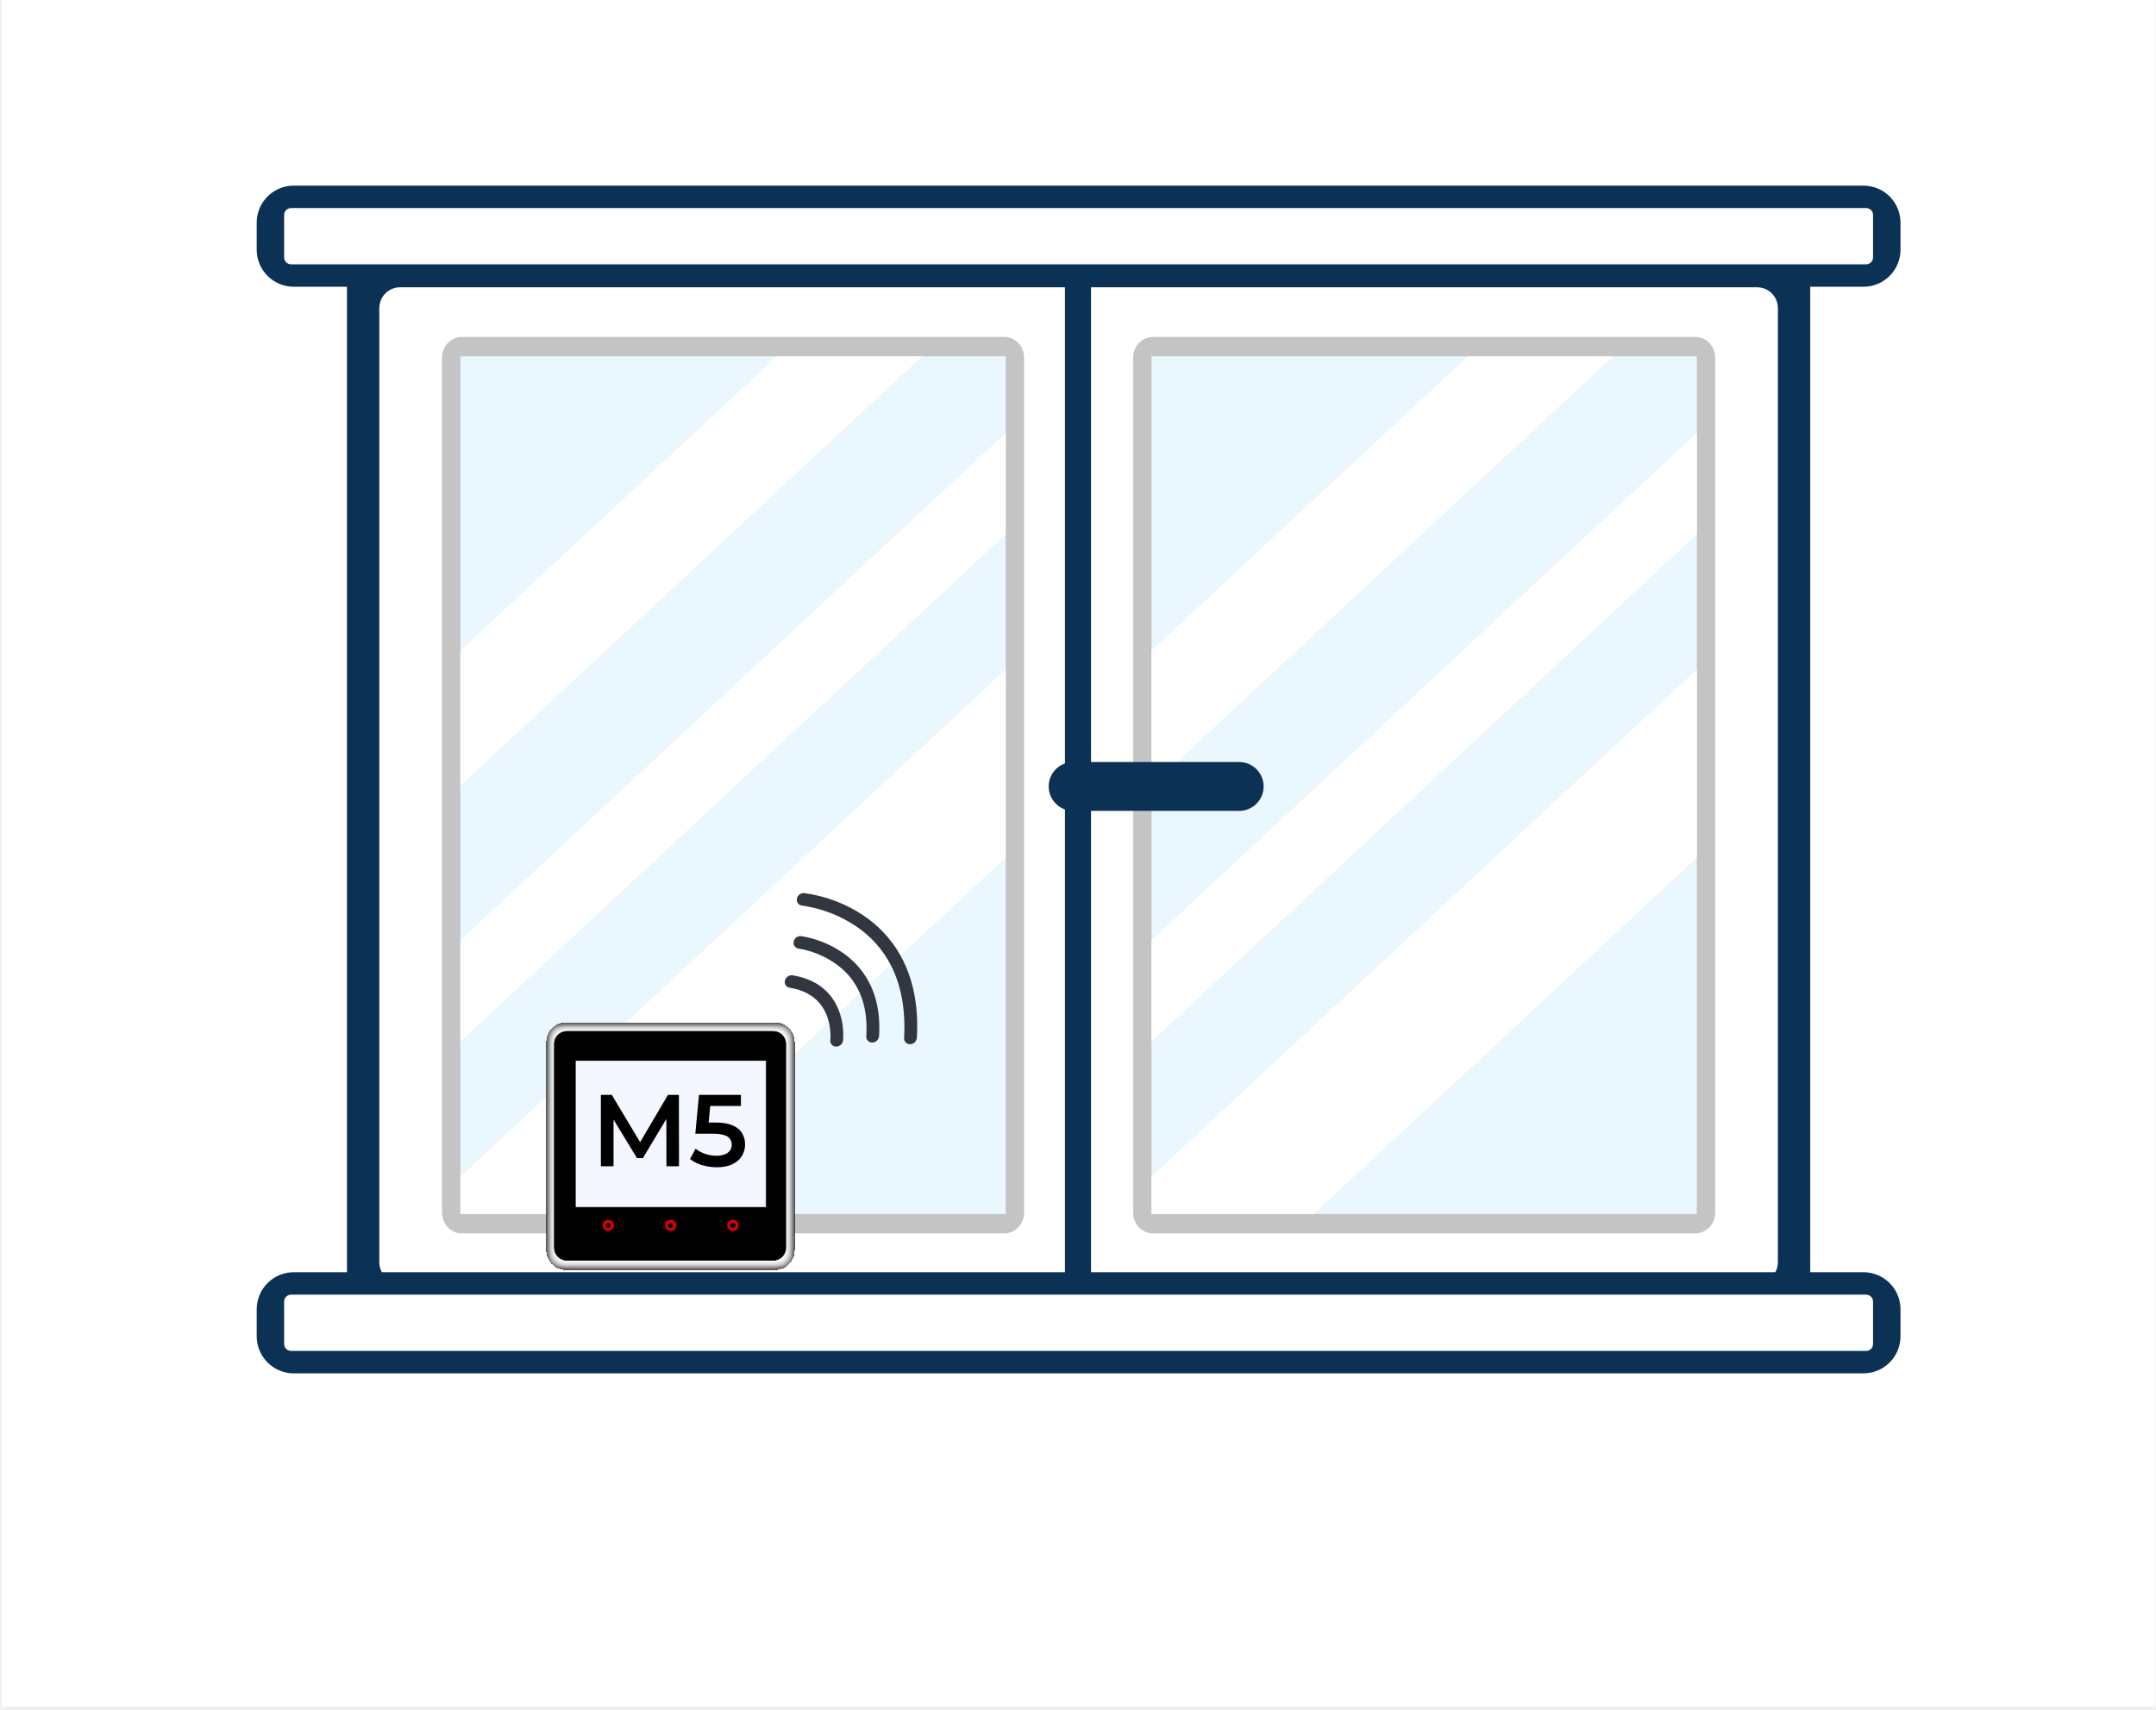
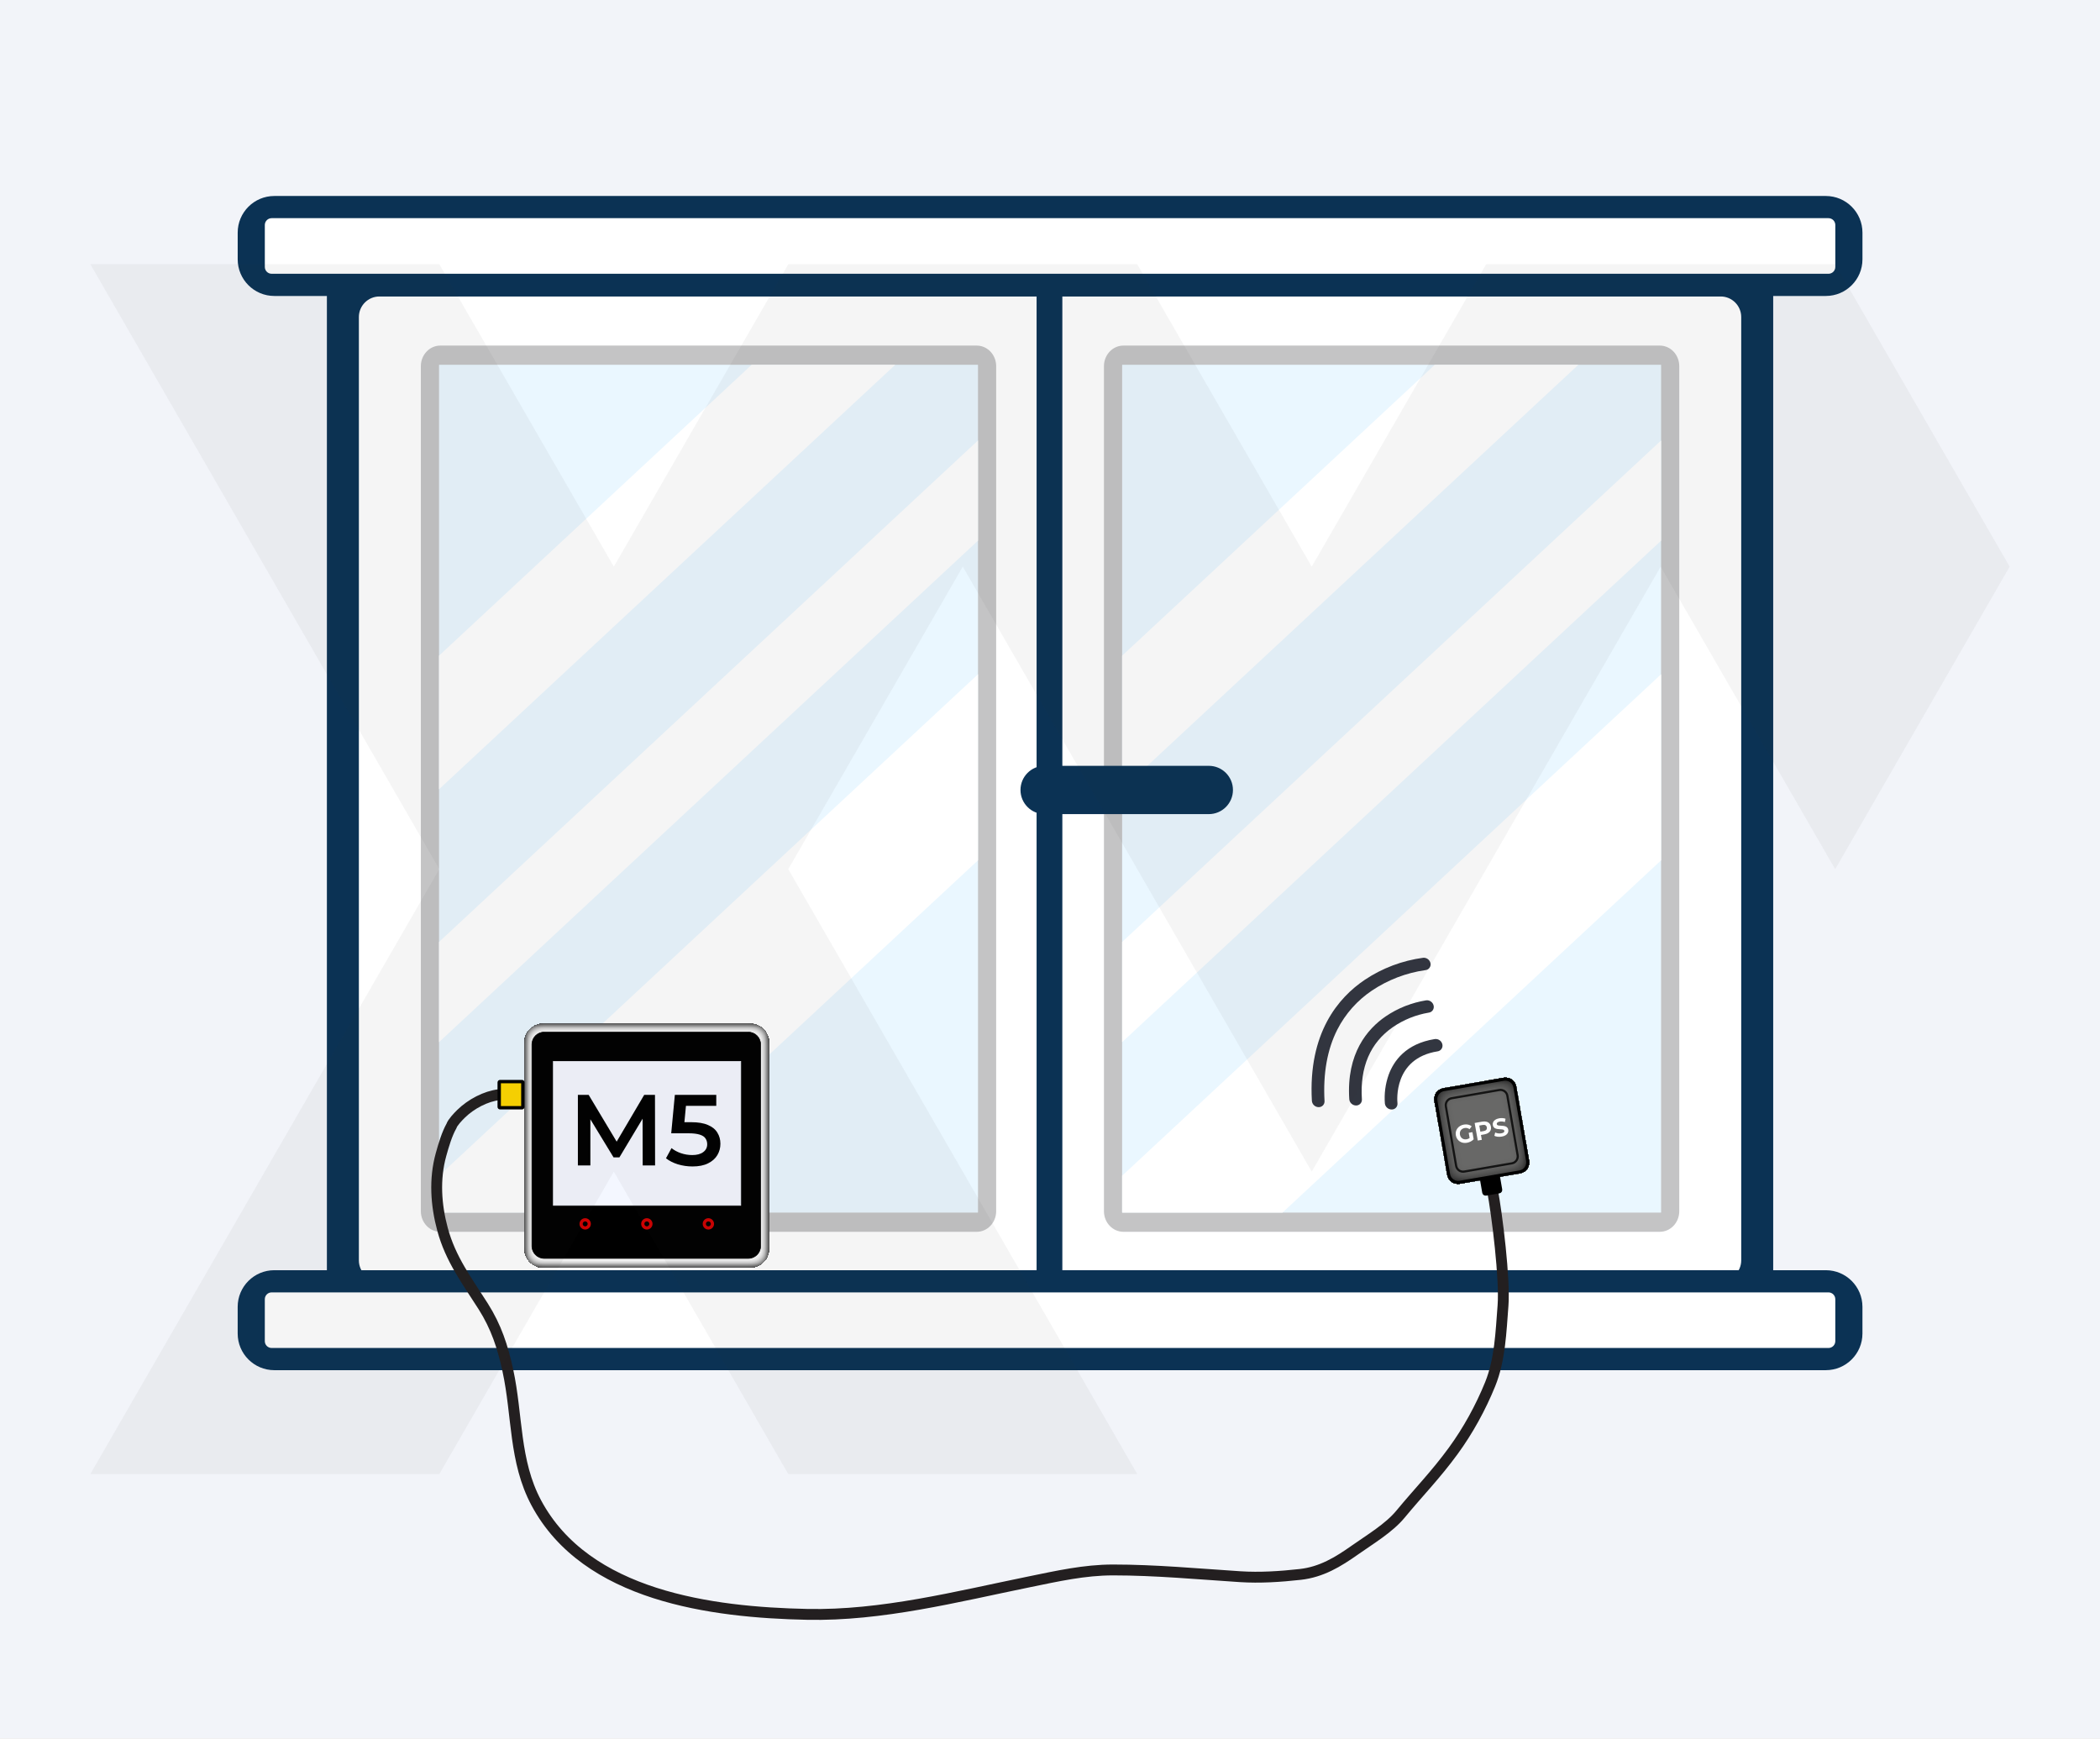
- <svg xmlns="http://www.w3.org/2000/svg" fill="none" height="525" viewBox="0 0 662 525" width="662">
-   <filter id="a" color-interpolation-filters="sRGB" filterUnits="userSpaceOnUse" height="75.779" width="76.031" x="167.859" y="314.095">
-     <feFlood flood-opacity="0" result="BackgroundImageFix" />
-     <feBlend in="SourceGraphic" in2="BackgroundImageFix" mode="normal" result="shape" />
-     <feColorMatrix in="SourceAlpha" result="hardAlpha" type="matrix" values="0 0 0 0 0 0 0 0 0 0 0 0 0 0 0 0 0 0 127 0" />
-     <feOffset />
-     <feGaussianBlur stdDeviation="1.404" />
-     <feComposite in2="hardAlpha" k2="-1" k3="1" operator="arithmetic" />
-     <feColorMatrix type="matrix" values="0 0 0 0 0 0 0 0 0 0 0 0 0 0 0 0 0 0 1 0" />
-     <feBlend in2="shape" mode="normal" result="effect1_innerShadow_35_571" />
-   </filter>
-   <path d="m.538 0h661.292v524.056h-661.292z" fill="#fff" />
-   <path d="m549.435 78.279h-436.51c-3.531 0-6.393 2.862-6.393 6.393v312.863c0 3.53 2.862 6.392 6.393 6.392h436.51c3.531 0 6.393-2.862 6.393-6.392v-312.863c0-3.531-2.862-6.393-6.393-6.393z" fill="#0b3254" />
-   <path d="m545.896 387.602v-292.997c0-3.531-2.862-6.393-6.393-6.393h-416.644c-3.531 0-6.393 2.862-6.393 6.393v292.997c0 3.53 2.862 6.392 6.393 6.392h416.644c3.531 0 6.393-2.862 6.393-6.392z" fill="#fff" />
-   <path d="m308.39 103.465h-166.612c-3.343 0-6.054 2.862-6.054 6.393v262.489c0 3.53 2.711 6.393 6.054 6.393h166.612c3.344 0 6.054-2.863 6.054-6.393v-262.489c0-3.531-2.71-6.393-6.054-6.393z" fill="#c4c4c5" />
-   <path d="m141.429 109.423h167.312c.034 0 .06.03.06.064v263.231c0 .036-.028.063-.06.063h-167.312c-.034 0-.06-.03-.06-.063v-263.231c0-.036.028-.064.06-.064z" fill="#eaf7ff" />
-   <g fill="#fff">
-     <path d="m283.099 109.423-141.734 131.861v-41.495l97.13-90.366z" />
-     <path d="m308.799 132.935v31.123l-167.434 155.771v-31.122z" />
-     <path d="m308.801 205.553v57.798l-117.621 109.43h-49.751c-.034 0-.06-.027-.06-.063v-11.392l167.432-155.771z" />
+ <svg xmlns="http://www.w3.org/2000/svg" width="4833" height="4000" viewBox="0 0 4833 4000" fill="none">
+   <rect width="4833" height="4000" fill="#F2F4F9" />
+   <path d="M4033.53 608.646H799.682C773.525 608.646 752.32 629.851 752.32 656.008V2973.82C752.32 2999.98 773.525 3021.18 799.682 3021.18H4033.53C4059.68 3021.18 4080.89 2999.98 4080.89 2973.82V656.008C4080.89 629.851 4059.68 608.646 4033.53 608.646Z" fill="#0B3254" />
+   <path d="M4007.3 2900.24V729.6C4007.3 703.443 3986.1 682.238 3959.94 682.238L873.274 682.238C847.117 682.238 825.913 703.443 825.913 729.6V2900.24C825.913 2926.39 847.117 2947.6 873.274 2947.6H3959.94C3986.1 2947.6 4007.3 2926.39 4007.3 2900.24Z" fill="white" />
+   <path d="M2247.76 795.232H1013.43C988.663 795.232 968.582 816.437 968.582 842.594V2787.22C968.582 2813.38 988.663 2834.58 1013.43 2834.58H2247.76C2272.53 2834.58 2292.61 2813.38 2292.61 2787.22V842.594C2292.61 816.437 2272.53 795.232 2247.76 795.232Z" fill="#C4C4C5" />
+   <path d="M1010.84 839.379H2250.36C2250.61 839.379 2250.81 839.598 2250.81 839.848V2789.97C2250.81 2790.24 2250.6 2790.44 2250.36 2790.44H1010.84C1010.59 2790.44 1010.4 2790.22 1010.4 2789.97V839.848C1010.4 839.582 1010.61 839.379 1010.84 839.379V839.379Z" fill="#EAF7FF" />
+   <path d="M2060.39 839.379L1010.37 1816.25V1508.84L1729.95 839.379H2060.39Z" fill="white" />
+   <path d="M2250.79 1013.56V1244.14L1010.37 2398.15V2167.59L2250.79 1013.56Z" fill="white" />
+   <path d="M2250.81 1551.54V1979.73L1379.42 2790.43H1010.84C1010.59 2790.43 1010.4 2790.23 1010.4 2789.96V2705.57L2250.81 1551.56V1551.54Z" fill="white" />
+   <path d="M3819.85 795.232H2585.52C2560.75 795.232 2540.67 816.437 2540.67 842.594V2787.22C2540.67 2813.38 2560.75 2834.58 2585.52 2834.58H3819.85C3844.62 2834.58 3864.7 2813.38 3864.7 2787.22V842.594C3864.7 816.437 3844.62 795.232 3819.85 795.232Z" fill="#C4C4C5" />
+   <path d="M2582.93 839.379H3822.45C3822.7 839.379 3822.9 839.598 3822.9 839.848V2789.97C3822.9 2790.24 3822.69 2790.44 3822.45 2790.44H2582.93C2582.68 2790.44 2582.49 2790.22 2582.49 2789.97V839.848C2582.49 839.582 2582.7 839.379 2582.93 839.379V839.379Z" fill="#EAF7FF" />
+   <path d="M3632.5 839.379L2582.49 1816.25V1508.84L3302.06 839.379H3632.5Z" fill="white" />
+   <path d="M3822.9 1013.56V1244.14L2582.49 2398.15V2167.59L3822.9 1013.56Z" fill="white" />
+   <path d="M3822.9 1551.54V1979.73L2951.51 2790.43H2582.93C2582.68 2790.43 2582.49 2790.23 2582.49 2789.96V2705.57L3822.9 1551.56V1551.54Z" fill="white" />
+   <path d="M3157.53 2279.39C3123.7 2302.05 3096.25 2332.97 3077.77 2369.23C3054.63 2414.75 3044.76 2470.1 3048.3 2533.66C3048.42 2535.52 3048.15 2537.37 3047.51 2539.11C3046.87 2540.85 3045.87 2542.43 3044.57 2543.76C3043.28 2545.08 3041.72 2546.12 3039.99 2546.8C3038.27 2547.49 3036.42 2547.8 3034.56 2547.73C3030.66 2547.65 3026.92 2546.12 3024.08 2543.43C3021.24 2540.75 3019.5 2537.1 3019.2 2533.22C3010.37 2376.64 3080.49 2295.39 3140.88 2254.77C3181.22 2227.8 3227.27 2210.42 3275.51 2203.98C3279.39 2203.69 3283.26 2204.85 3286.35 2207.24C3289.44 2209.64 3291.53 2213.09 3292.22 2216.92C3292.55 2218.75 3292.49 2220.62 3292.05 2222.42C3291.61 2224.22 3290.8 2225.91 3289.66 2227.37C3288.53 2228.83 3287.1 2230.04 3285.47 2230.91C3283.84 2231.79 3282.04 2232.31 3280.19 2232.45C3236.23 2238.72 3194.32 2254.75 3157.53 2279.39V2279.39Z" fill="#323640" />
+   <path d="M3216.16 2538.29C3216.39 2540.13 3216.23 2542 3215.7 2543.77C3215.16 2545.55 3214.26 2547.19 3213.05 2548.59C3211.85 2549.99 3210.36 2551.12 3208.68 2551.9C3207 2552.69 3205.18 2553.12 3203.32 2553.16C3199.42 2553.28 3195.61 2551.94 3192.63 2549.41C3189.65 2546.87 3187.71 2543.33 3187.2 2539.47C3185.4 2517.02 3188.36 2494.47 3195.88 2473.31C3207.38 2441.69 3235.15 2401.72 3301.93 2391.07C3304.01 2390.76 3306.13 2390.88 3308.17 2391.42C3310.2 2391.96 3312.11 2392.91 3313.77 2394.21C3316.6 2396.39 3318.6 2399.48 3319.43 2402.94C3319.89 2404.75 3319.97 2406.62 3319.66 2408.45C3319.35 2410.28 3318.66 2412.02 3317.64 2413.56C3316.61 2415.1 3315.27 2416.41 3313.71 2417.41C3312.14 2418.4 3310.39 2419.05 3308.55 2419.32C3206.16 2435.57 3215.68 2534.06 3216.16 2538.29Z" fill="#323640" />
+   <path d="M3120.73 2543.9C3116.83 2543.85 3113.08 2542.34 3110.22 2539.68C3107.35 2537.01 3105.58 2533.39 3105.26 2529.5C3098.39 2424.08 3146.96 2367.69 3188.91 2338.95C3216.94 2319.9 3248.85 2307.25 3282.4 2301.88C3286.27 2301.46 3290.17 2302.51 3293.33 2304.81C3296.49 2307.11 3298.68 2310.5 3299.47 2314.31C3299.86 2316.13 3299.87 2318 3299.49 2319.82C3299.12 2321.63 3298.37 2323.34 3297.29 2324.85C3296.21 2326.35 3294.83 2327.61 3293.23 2328.54C3291.63 2329.48 3289.85 2330.07 3288.01 2330.28C3258.49 2335.26 3230.45 2346.56 3205.8 2363.4C3153.47 2399.58 3129.48 2455.6 3134.31 2529.68C3134.46 2531.53 3134.21 2533.39 3133.59 2535.14C3132.96 2536.89 3131.98 2538.48 3130.7 2539.82C3129.42 2541.16 3127.87 2542.21 3126.16 2542.92C3124.44 2543.62 3122.59 2543.96 3120.73 2543.9V2543.9Z" fill="#323640" />
+   <path d="M4201.93 2922.94H631.351C584.765 2922.94 547 2960.7 547 3007.29V3068.66C547 3115.24 584.765 3153.01 631.351 3153.01H4201.93C4248.51 3153.01 4286.28 3115.24 4286.28 3068.66V3007.29C4286.28 2960.7 4248.51 2922.94 4201.93 2922.94Z" fill="#0B3254" />
+   <path d="M4234.69 2989.73V3086.2C4234.69 3100.9 4222.77 3112.81 4208.07 3112.81H625.173C610.473 3112.81 598.557 3100.9 598.557 3086.2V2989.73C598.557 2975.03 610.473 2963.11 625.173 2963.11H4208.07C4222.77 2963.11 4234.69 2975.03 4234.69 2989.73Z" fill="white" stroke="#0B3254" stroke-width="21.747" />
+   <g filter="url(#filter0_i_366_807)">
+     <rect x="1206.66" y="2355.65" width="563.269" height="561.404" rx="44.386" fill="white" />
  </g>
-   <path d="m520.592 103.465h-166.612c-3.344 0-6.054 2.862-6.054 6.393v262.489c0 3.53 2.71 6.393 6.054 6.393h166.612c3.343 0 6.054-2.863 6.054-6.393v-262.489c0-3.531-2.711-6.393-6.054-6.393z" fill="#c4c4c5" />
-   <path d="m353.63 109.423h167.313c.034 0 .06.03.06.064v263.231c0 .036-.028.063-.06.063h-167.313c-.034 0-.059-.03-.059-.063v-263.231c0-.036.027-.064.059-.064z" fill="#eaf7ff" />
-   <path d="m495.303 109.423-141.732 131.861v-41.495l97.128-90.366z" fill="#fff" />
-   <path d="m521.003 132.935v31.123l-167.432 155.771v-31.122z" fill="#fff" />
-   <path d="m521.003 205.553v57.798l-117.621 109.43h-49.752c-.034 0-.059-.027-.059-.063v-11.392l167.432-155.771z" fill="#fff" />
-   <path d="m572.165 390.665h-481.962c-6.288 0-11.386 5.098-11.386 11.386v8.284c0 6.288 5.098 11.386 11.386 11.386h481.962c6.288 0 11.386-5.098 11.386-11.386v-8.284c0-6.288-5.098-11.386-11.386-11.386z" fill="#0b3254" />
-   <path d="m576.589 399.681v13.022c0 1.984-1.609 3.593-3.593 3.593h-483.626c-1.984 0-3.593-1.609-3.593-3.593v-13.022c0-1.984 1.609-3.593 3.593-3.593h483.626c1.984 0 3.593 1.609 3.593 3.593z" fill="#fff" stroke="#0b3254" stroke-width="2.935" />
-   <g filter="url(#a)">
-     <rect fill="#fff" height="75.779" rx="5.991" width="76.031" x="167.859" y="314.095" />
+   <rect x="1224.11" y="2375" width="526.445" height="520.849" rx="28.434" fill="black" stroke="black" stroke-width="1.387" />
+   <circle cx="1346.76" cy="2816.34" r="9.352" stroke="#CF0101" stroke-width="7.408" />
+   <circle cx="1488.68" cy="2816.34" r="9.352" stroke="#CF0101" stroke-width="7.408" />
+   <circle cx="1630.27" cy="2816.34" r="9.352" stroke="#CF0101" stroke-width="7.408" />
+   <rect x="1273.48" y="2442.31" width="431.372" height="331.505" fill="#F4F7FF" stroke="#F4F7FF" stroke-width="1.387" />
+   <path d="M1329.95 2681.88V2519.5H1354.77L1425.75 2638.03H1412.76L1482.58 2519.5H1507.4L1507.63 2681.88H1479.1L1478.87 2564.27H1484.9L1425.52 2663.32H1412.06L1351.75 2564.27H1358.71V2681.88H1329.95Z" fill="black" />
+   <path d="M1593.71 2684.2C1582.27 2684.2 1571.06 2682.57 1560.08 2679.32C1549.25 2675.92 1540.13 2671.28 1532.7 2665.41L1545.46 2641.98C1551.34 2646.77 1558.45 2650.64 1566.8 2653.58C1575.31 2656.51 1584.12 2657.98 1593.25 2657.98C1603.92 2657.98 1612.27 2655.74 1618.3 2651.26C1624.49 2646.77 1627.58 2640.74 1627.58 2633.16C1627.58 2628.06 1626.27 2623.57 1623.64 2619.71C1621.16 2615.84 1616.68 2612.9 1610.18 2610.89C1603.84 2608.88 1595.1 2607.88 1583.97 2607.88H1544.77L1553.12 2519.5H1648.46V2544.78H1564.25L1580.03 2530.4L1573.76 2596.51L1557.99 2582.36H1590.7C1606.78 2582.36 1619.69 2584.53 1629.44 2588.86C1639.33 2593.03 1646.52 2598.91 1651.01 2606.49C1655.65 2613.91 1657.97 2622.41 1657.97 2632C1657.97 2641.44 1655.65 2650.1 1651.01 2657.98C1646.37 2665.87 1639.26 2672.21 1629.67 2677C1620.23 2681.8 1608.25 2684.2 1593.71 2684.2Z" fill="black" />
+   <path d="M4201.96 451H631.386C584.8 451 547.035 488.765 547.035 535.351V596.723C547.035 643.309 584.8 681.074 631.386 681.074H4201.96C4248.55 681.074 4286.31 643.309 4286.31 596.723V535.351C4286.31 488.765 4248.55 451 4201.96 451Z" fill="#0B3254" />
+   <path d="M4234.72 517.79V614.262C4234.72 628.961 4222.81 640.878 4208.11 640.878L625.208 640.878C610.509 640.878 598.592 628.961 598.592 614.262V517.79C598.592 503.091 610.509 491.174 625.208 491.174L4208.11 491.174C4222.81 491.174 4234.72 503.091 4234.72 517.79Z" fill="white" stroke="#0B3254" stroke-width="21.747" />
+   <line x1="2415.28" y1="673.252" x2="2415.28" y2="2925.41" stroke="#0B3254" stroke-width="59.267" />
+   <rect x="2348.6" y="1762.29" width="488.955" height="111.126" rx="55.563" fill="#0B3254" />
+   <path d="M1149.11 2519C1117.61 2522.5 1083.82 2540.81 1061.11 2563C1054.46 2569.5 1041.45 2583.12 1039 2591.04C1028.61 2609.5 1021.16 2634.49 1014.95 2656.95C999.334 2713.4 1003.33 2772.85 1018.42 2828.77C1037.03 2897.76 1074.48 2946.86 1112.07 3006.14C1142 3053.33 1156.93 3099.17 1168.73 3153.45C1191.3 3257.25 1182.87 3362.24 1234.18 3458.24C1349.11 3673.29 1638.41 3710.37 1857.4 3714.93C2029.48 3718.52 2201.23 3674.26 2368.94 3640.01C2433.07 3626.91 2495.74 3612.72 2561.57 3612.72C2658.93 3612.72 2756.76 3621.95 2853.88 3628.21C2899.53 3631.16 2946.66 3628.11 2992.4 3623C3041.27 3617.54 3079.27 3594.4 3118.66 3566.57C3152.77 3542.48 3196.43 3516.61 3223 3484.5C3266.72 3431.67 3303.81 3394.38 3344.36 3338.91C3378.49 3292.23 3407.74 3238.94 3429.47 3185.36C3452.44 3128.68 3454.33 3064.79 3459.07 3004.52C3463.79 2944.35 3445.71 2796.54 3434.5 2737.5" stroke="#231F20" stroke-width="25" stroke-linecap="round" />
+   <path d="M1203.29 2490.83L1203.29 2547.17C1203.29 2548.24 1202.42 2549.11 1201.34 2549.11L1150.83 2549.11C1149.76 2549.11 1148.89 2548.24 1148.89 2547.17L1148.89 2490.83C1148.89 2489.76 1149.76 2488.89 1150.83 2488.89L1201.34 2488.89C1202.42 2488.89 1203.29 2489.76 1203.29 2490.83Z" fill="#FFD700" stroke="black" stroke-width="7.771" />
+   <g filter="url(#filter1_i_366_807)">
+     <path d="M3460.21 2480.34L3322.09 2504.21C3308.23 2506.61 3298.94 2519.78 3301.34 2533.64L3330.64 2703.15C3333.03 2717 3346.21 2726.29 3360.06 2723.9L3498.19 2700.02C3512.04 2697.63 3521.33 2684.45 3518.94 2670.6L3489.64 2501.09C3487.24 2487.23 3474.07 2477.94 3460.21 2480.34Z" fill="#686867" />
  </g>
-   <rect fill="#000" height="70.305" rx="3.838" stroke="#000" stroke-width=".187" width="71.06" x="170.216" y="316.706" />
-   <circle cx="186.769" cy="376.28" r="1.262" stroke="#cf0101" />
-   <circle cx="205.925" cy="376.28" r="1.262" stroke="#cf0101" />
-   <circle cx="225.037" cy="376.28" r="1.262" stroke="#cf0101" />
-   <path d="m176.877 325.793h58.227v44.747h-58.227z" fill="#f4f7ff" stroke="#f4f7ff" stroke-width=".187" />
-   <path d="m262.858 284.424c4.567 3.059 8.272 7.233 10.767 12.128 3.124 6.144 4.455 13.616 3.978 22.195-.016.25.02.501.106.736.087.234.222.448.397.627.174.179.385.319.618.411s.483.135.734.125c.526-.011 1.031-.218 1.414-.58.384-.363.618-.855.658-1.379 1.192-21.135-8.273-32.102-16.424-37.585-5.445-3.641-11.661-5.986-18.173-6.856-.524-.04-1.046.117-1.463.44s-.699.789-.792 1.307c-.044.247-.036.5.023.742.059.243.169.471.322.668s.345.36.566.478c.22.119.463.189.713.208 5.933.845 11.591 3.01 16.556 6.335z" fill="#323640" />
-   <path d="m254.946 319.372c-.031.248-.01.5.062.74.072.239.194.46.357.649s.364.342.59.448c.227.106.473.164.724.17.526.015 1.041-.165 1.443-.507s.664-.82.733-1.342c.242-3.03-.157-6.073-1.172-8.93-1.553-4.267-5.301-9.663-14.315-11.1-.28-.042-.567-.027-.842.046s-.532.202-.756.378c-.382.294-.652.71-.764 1.178-.062.243-.073.497-.031.743.042.247.135.482.273.69.139.208.319.385.53.519s.449.222.697.259c13.821 2.193 12.535 15.488 12.471 16.059z" fill="#323640" />
-   <path d="m267.826 320.129c.527-.007 1.033-.21 1.419-.57.387-.359.626-.849.67-1.373.926-14.231-5.63-21.842-11.292-25.722-3.783-2.571-8.091-4.279-12.62-5.003-.522-.057-1.048.084-1.475.394-.426.311-.722.769-.829 1.284-.052.245-.054.498-.003.743s.152.476.298.679c.146.202.332.372.548.499.216.126.456.206.705.234 3.984.672 7.769 2.197 11.096 4.471 7.063 4.883 10.302 12.446 9.649 22.445-.019.25.015.501.099.736.084.236.216.451.389.632s.382.323.614.418c.231.095.481.14.732.133z" fill="#323640" />
-   <path d="m184.501 358.127v-21.918h3.351l9.581 16h-1.754l9.425-16h3.351l.031 21.918h-3.851l-.032-15.875h.814l-8.015 13.37h-1.816l-8.141-13.37h.939v15.875z" fill="#000" />
-   <path d="m220.105 358.44c-1.545 0-3.058-.219-4.54-.657-1.461-.46-2.693-1.086-3.695-1.879l1.722-3.163c.793.648 1.754 1.169 2.881 1.566 1.148.397 2.338.595 3.569.595 1.441 0 2.568-.303 3.382-.908.835-.605 1.253-1.42 1.253-2.442 0-.689-.178-1.295-.533-1.816-.334-.522-.939-.919-1.816-1.19-.856-.272-2.035-.407-3.538-.407h-5.292l1.127-11.93h12.87v3.413h-11.367l2.13-1.941-.846 8.923-2.129-1.91h4.415c2.171 0 3.914.293 5.229.877 1.336.564 2.307 1.357 2.912 2.38.626 1.002.939 2.15.939 3.444 0 1.273-.313 2.442-.939 3.507s-1.586 1.92-2.881 2.568c-1.273.647-2.891.97-4.853.97z" fill="#000" />
-   <path d="m572.165 57h-481.962c-6.288 0-11.386 5.098-11.386 11.386v8.284c0 6.288 5.098 11.386 11.386 11.386h481.962c6.288 0 11.386-5.098 11.386-11.386v-8.284c0-6.288-5.098-11.386-11.386-11.386z" fill="#0b3254" />
-   <path d="m576.589 66.016v13.022c0 1.984-1.609 3.593-3.593 3.593h-483.626c-1.984 0-3.593-1.608-3.593-3.593v-13.022c0-1.984 1.609-3.593 3.593-3.593h483.626c1.984 0 3.593 1.609 3.593 3.593z" fill="#fff" stroke="#0b3254" stroke-width="2.935" />
-   <path d="m331 87v304" stroke="#0b3254" stroke-width="8" />
-   <rect fill="#0b3254" height="15" rx="7.5" width="66" x="322" y="234" />
+   <path d="M3322.67 2507.56L3460.79 2483.68C3472.8 2481.61 3484.22 2489.66 3486.29 2501.67L3515.59 2671.18C3517.67 2683.18 3509.62 2694.6 3497.61 2696.68L3359.48 2720.55C3347.48 2722.63 3336.06 2714.58 3333.98 2702.57L3304.68 2533.06C3302.61 2521.05 3310.66 2509.63 3322.67 2507.56Z" stroke="black" stroke-width="6.79" />
+   <path d="M3340.73 2527.23L3450.39 2508.28C3459.19 2506.75 3467.57 2512.66 3469.09 2521.46L3492.74 2658.32C3494.27 2667.13 3488.36 2675.5 3479.55 2677.03L3369.89 2695.98C3361.09 2697.5 3352.71 2691.6 3351.19 2682.79L3327.54 2545.93C3326.01 2537.13 3331.92 2528.75 3340.73 2527.23Z" stroke="url(#paint0_radial_366_807)" stroke-width="4.979" />
+   <path d="M3449.16 2710.35L3453.86 2737.53C3454.28 2739.98 3452.63 2742.31 3450.18 2742.74L3419.86 2747.98C3417.4 2748.4 3415.06 2746.75 3414.64 2744.3L3409.94 2717.12L3449.16 2710.35Z" fill="black" stroke="black" stroke-width="6.79" />
+   <path d="M3376.21 2629.7C3373.04 2630.27 3370.02 2630.29 3367.16 2629.76C3364.33 2629.19 3361.76 2628.14 3359.43 2626.61C3357.14 2625.07 3355.22 2623.13 3353.66 2620.78C3352.13 2618.43 3351.1 2615.74 3350.56 2612.7C3350.02 2609.66 3350.06 2606.77 3350.68 2604.04C3351.34 2601.3 3352.5 2598.81 3354.15 2596.57C3355.81 2594.33 3357.88 2592.47 3360.39 2590.99C3362.88 2589.48 3365.74 2588.43 3368.95 2587.86C3372.51 2587.23 3375.82 2587.26 3378.86 2587.95C3381.95 2588.63 3384.67 2589.93 3387.02 2591.86L3382.04 2598.46C3380.31 2597.18 3378.52 2596.33 3376.66 2595.9C3374.8 2595.44 3372.86 2595.39 3370.83 2595.75C3368.88 2596.1 3367.15 2596.72 3365.65 2597.62C3364.15 2598.52 3362.91 2599.66 3361.93 2601.02C3360.99 2602.38 3360.33 2603.91 3359.96 2605.6C3359.63 2607.29 3359.64 2609.1 3359.98 2611.02C3360.31 2612.91 3360.93 2614.59 3361.82 2616.06C3362.75 2617.52 3363.9 2618.75 3365.26 2619.73C3366.65 2620.68 3368.19 2621.32 3369.87 2621.66C3371.58 2621.99 3373.4 2621.98 3375.31 2621.64C3377.15 2621.31 3378.88 2620.71 3380.5 2619.82C3382.15 2618.9 3383.68 2617.57 3385.07 2615.86L3391.55 2621.67C3389.67 2623.72 3387.35 2625.44 3384.59 2626.84C3381.88 2628.24 3379.09 2629.19 3376.21 2629.7ZM3382.84 2621.97L3380.14 2606.78L3388.64 2605.27L3391.55 2621.67L3382.84 2621.97Z" fill="white" />
+   <path d="M3400.99 2624.58L3393.8 2584.16L3411.2 2581.07C3414.8 2580.43 3418.01 2580.47 3420.82 2581.2C3423.63 2581.89 3425.94 2583.21 3427.74 2585.15C3429.55 2587.1 3430.73 2589.59 3431.27 2592.63C3431.8 2595.63 3431.55 2598.36 3430.53 2600.8C3429.5 2603.25 3427.79 2605.3 3425.4 2606.96C3423 2608.57 3420 2609.7 3416.41 2610.34L3404.17 2612.52L3407.56 2607.57L3410.29 2622.93L3400.99 2624.58ZM3407.74 2608.61L3402.82 2604.9L3414.53 2602.81C3417.4 2602.3 3419.44 2601.3 3420.64 2599.82C3421.83 2598.34 3422.24 2596.5 3421.85 2594.3C3421.45 2592.07 3420.43 2590.46 3418.8 2589.48C3417.16 2588.5 3414.91 2588.27 3412.04 2588.78L3400.32 2590.86L3403.67 2585.68L3407.74 2608.61Z" fill="white" />
+   <path d="M3456.38 2615.45C3453.16 2616.02 3450.01 2616.15 3446.91 2615.82C3443.8 2615.46 3441.23 2614.75 3439.18 2613.68L3441.09 2606.07C3443.03 2607 3445.24 2607.66 3447.72 2608.05C3450.23 2608.4 3452.69 2608.36 3455.1 2607.93C3456.94 2607.6 3458.38 2607.17 3459.43 2606.63C3460.51 2606.04 3461.26 2605.37 3461.68 2604.62C3462.1 2603.87 3462.24 2603.07 3462.08 2602.22C3461.89 2601.14 3461.32 2600.37 3460.37 2599.91C3459.41 2599.4 3458.21 2599.08 3456.76 2598.94C3455.31 2598.76 3453.71 2598.65 3451.96 2598.6C3450.25 2598.51 3448.5 2598.34 3446.72 2598.1C3444.98 2597.86 3443.34 2597.43 3441.81 2596.83C3440.28 2596.23 3438.96 2595.31 3437.83 2594.08C3436.74 2592.85 3436 2591.15 3435.62 2589C3435.21 2586.69 3435.45 2584.48 3436.34 2582.37C3437.26 2580.22 3438.87 2578.37 3441.16 2576.81C3443.48 2575.21 3446.53 2574.07 3450.32 2573.39C3452.85 2572.94 3455.39 2572.81 3457.95 2572.99C3460.51 2573.13 3462.83 2573.63 3464.92 2574.49L3463.31 2582.11C3461.24 2581.36 3459.22 2580.91 3457.26 2580.74C3455.29 2580.53 3453.4 2580.59 3451.6 2580.91C3449.8 2581.23 3448.37 2581.71 3447.29 2582.33C3446.22 2582.96 3445.5 2583.67 3445.12 2584.45C3444.74 2585.19 3444.63 2586 3444.78 2586.89C3444.97 2587.93 3445.54 2588.7 3446.5 2589.21C3447.45 2589.67 3448.65 2589.98 3450.1 2590.12C3451.54 2590.26 3453.13 2590.37 3454.84 2590.46C3456.59 2590.55 3458.34 2590.7 3460.07 2590.9C3461.85 2591.1 3463.5 2591.51 3465.03 2592.11C3466.55 2592.71 3467.86 2593.63 3468.95 2594.87C3470.08 2596.09 3470.83 2597.77 3471.21 2599.89C3471.61 2602.16 3471.35 2604.35 3470.42 2606.46C3469.49 2608.57 3467.87 2610.43 3465.55 2612.03C3463.26 2613.63 3460.21 2614.77 3456.38 2615.45Z" fill="white" />
+   <path d="M4223.53 608H3420.31L3018.84 1303.96L2617.23 608H1814.16L1412.69 1303.96L1011.08 608H208L1011.08 2000.07L208 3392H1011.08L1412.69 2696.04L1814.16 3392H2617.23L1814.16 2000.07L2215.77 1303.96L3018.84 2696.04L3821.92 1303.96L4223.53 2000.07L4625 1303.96L4223.53 608Z" fill="#3B3835" fill-opacity="0.05" />
+   <defs>
+     <filter id="filter0_i_366_807" x="1206.66" y="2355.65" width="563.27" height="561.404" filterUnits="userSpaceOnUse" color-interpolation-filters="sRGB">
+       <feFlood flood-opacity="0" result="BackgroundImageFix" />
+       <feBlend mode="normal" in="SourceGraphic" in2="BackgroundImageFix" result="shape" />
+       <feColorMatrix in="SourceAlpha" type="matrix" values="0 0 0 0 0 0 0 0 0 0 0 0 0 0 0 0 0 0 127 0" result="hardAlpha" />
+       <feOffset />
+       <feGaussianBlur stdDeviation="10.403" />
+       <feComposite in2="hardAlpha" operator="arithmetic" k2="-1" k3="1" />
+       <feColorMatrix type="matrix" values="0 0 0 0 0 0 0 0 0 0 0 0 0 0 0 0 0 0 1 0" />
+       <feBlend mode="normal" in2="shape" result="effect1_innerShadow_366_807" />
+     </filter>
+     <filter id="filter1_i_366_807" x="3300.96" y="2479.96" width="218.355" height="244.314" filterUnits="userSpaceOnUse" color-interpolation-filters="sRGB">
+       <feFlood flood-opacity="0" result="BackgroundImageFix" />
+       <feBlend mode="normal" in="SourceGraphic" in2="BackgroundImageFix" result="shape" />
+       <feColorMatrix in="SourceAlpha" type="matrix" values="0 0 0 0 0 0 0 0 0 0 0 0 0 0 0 0 0 0 127 0" result="hardAlpha" />
+       <feOffset />
+       <feGaussianBlur stdDeviation="16.974" />
+       <feComposite in2="hardAlpha" operator="arithmetic" k2="-1" k3="1" />
+       <feColorMatrix type="matrix" values="0 0 0 0 0 0 0 0 0 0 0 0 0 0 0 0 0 0 1 0" />
+       <feBlend mode="normal" in2="shape" result="effect1_innerShadow_366_807" />
+     </filter>
+     <radialGradient id="paint0_radial_366_807" cx="0" cy="0" r="1" gradientUnits="userSpaceOnUse" gradientTransform="translate(3410.14 2602.13) rotate(80.1933) scale(88.1162 74.3148)">
+       <stop stop-color="white" />
+       <stop offset="0.635" stop-opacity="0.8" />
+     </radialGradient>
+   </defs>
</svg>
